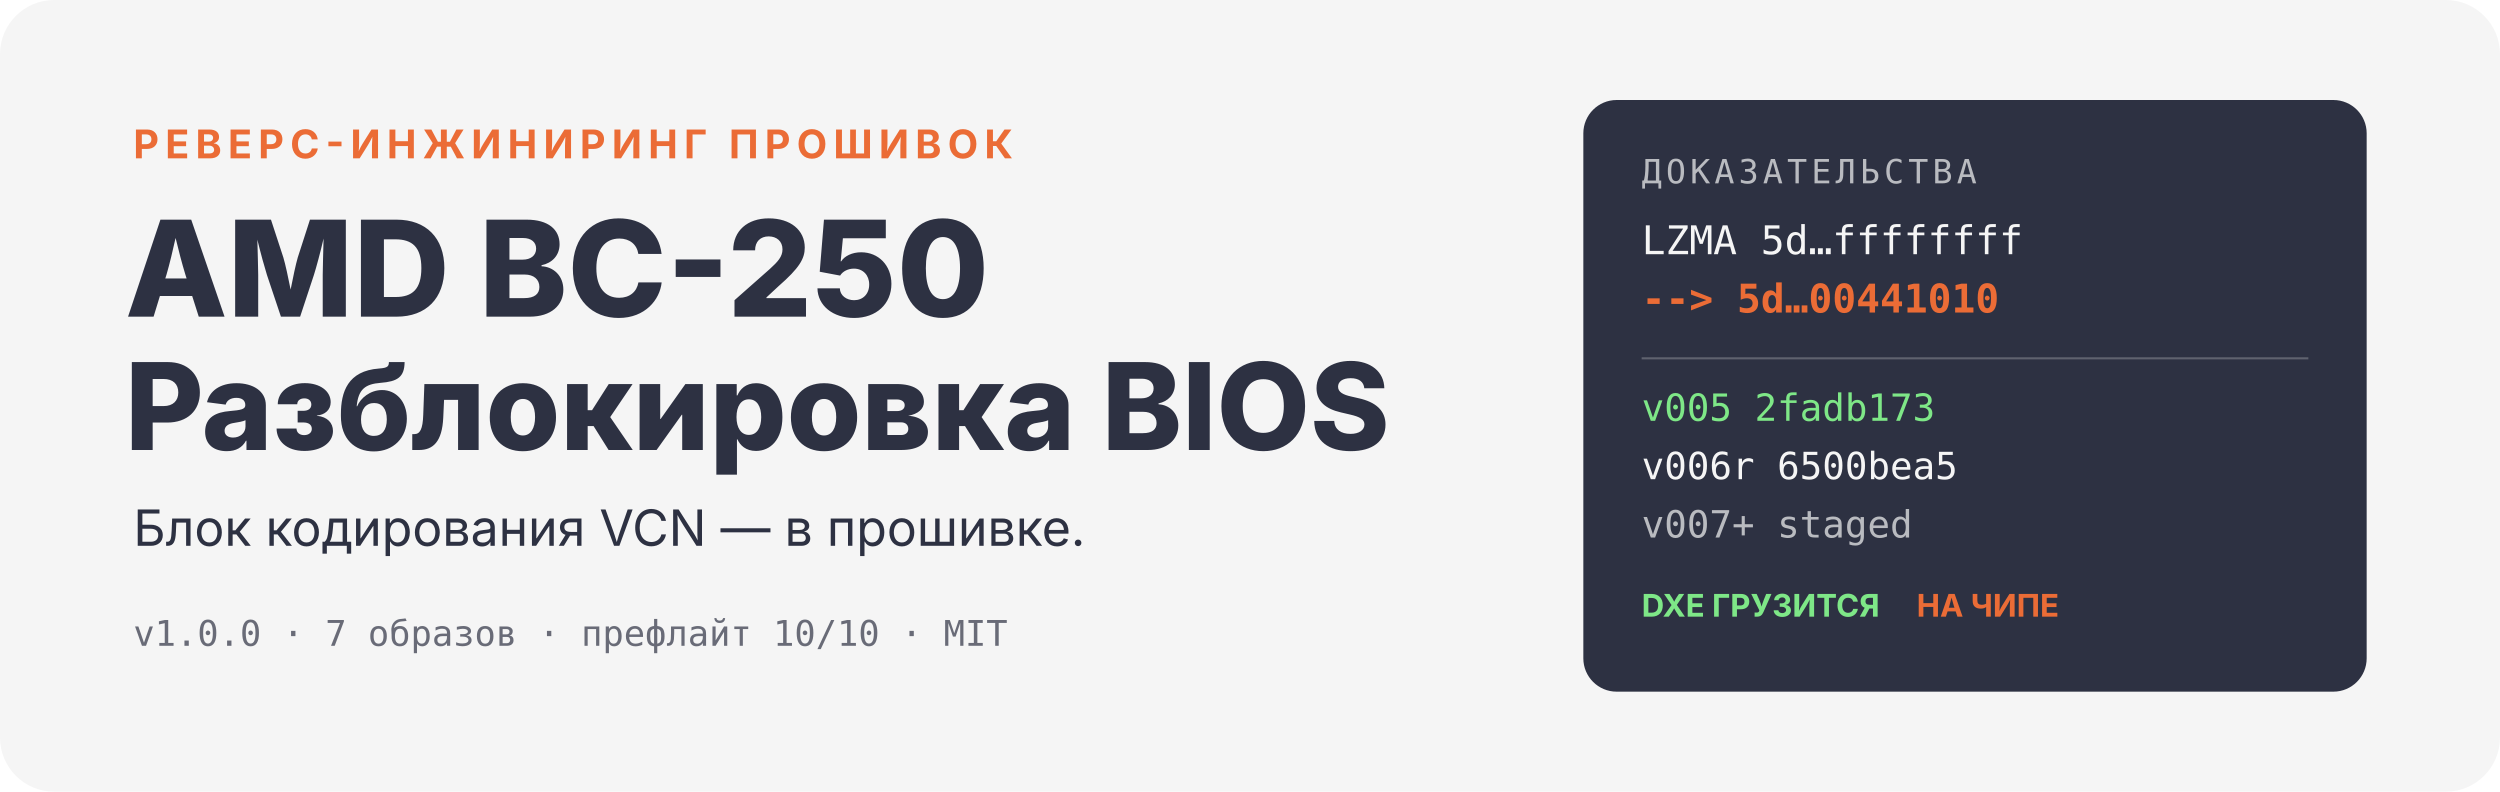
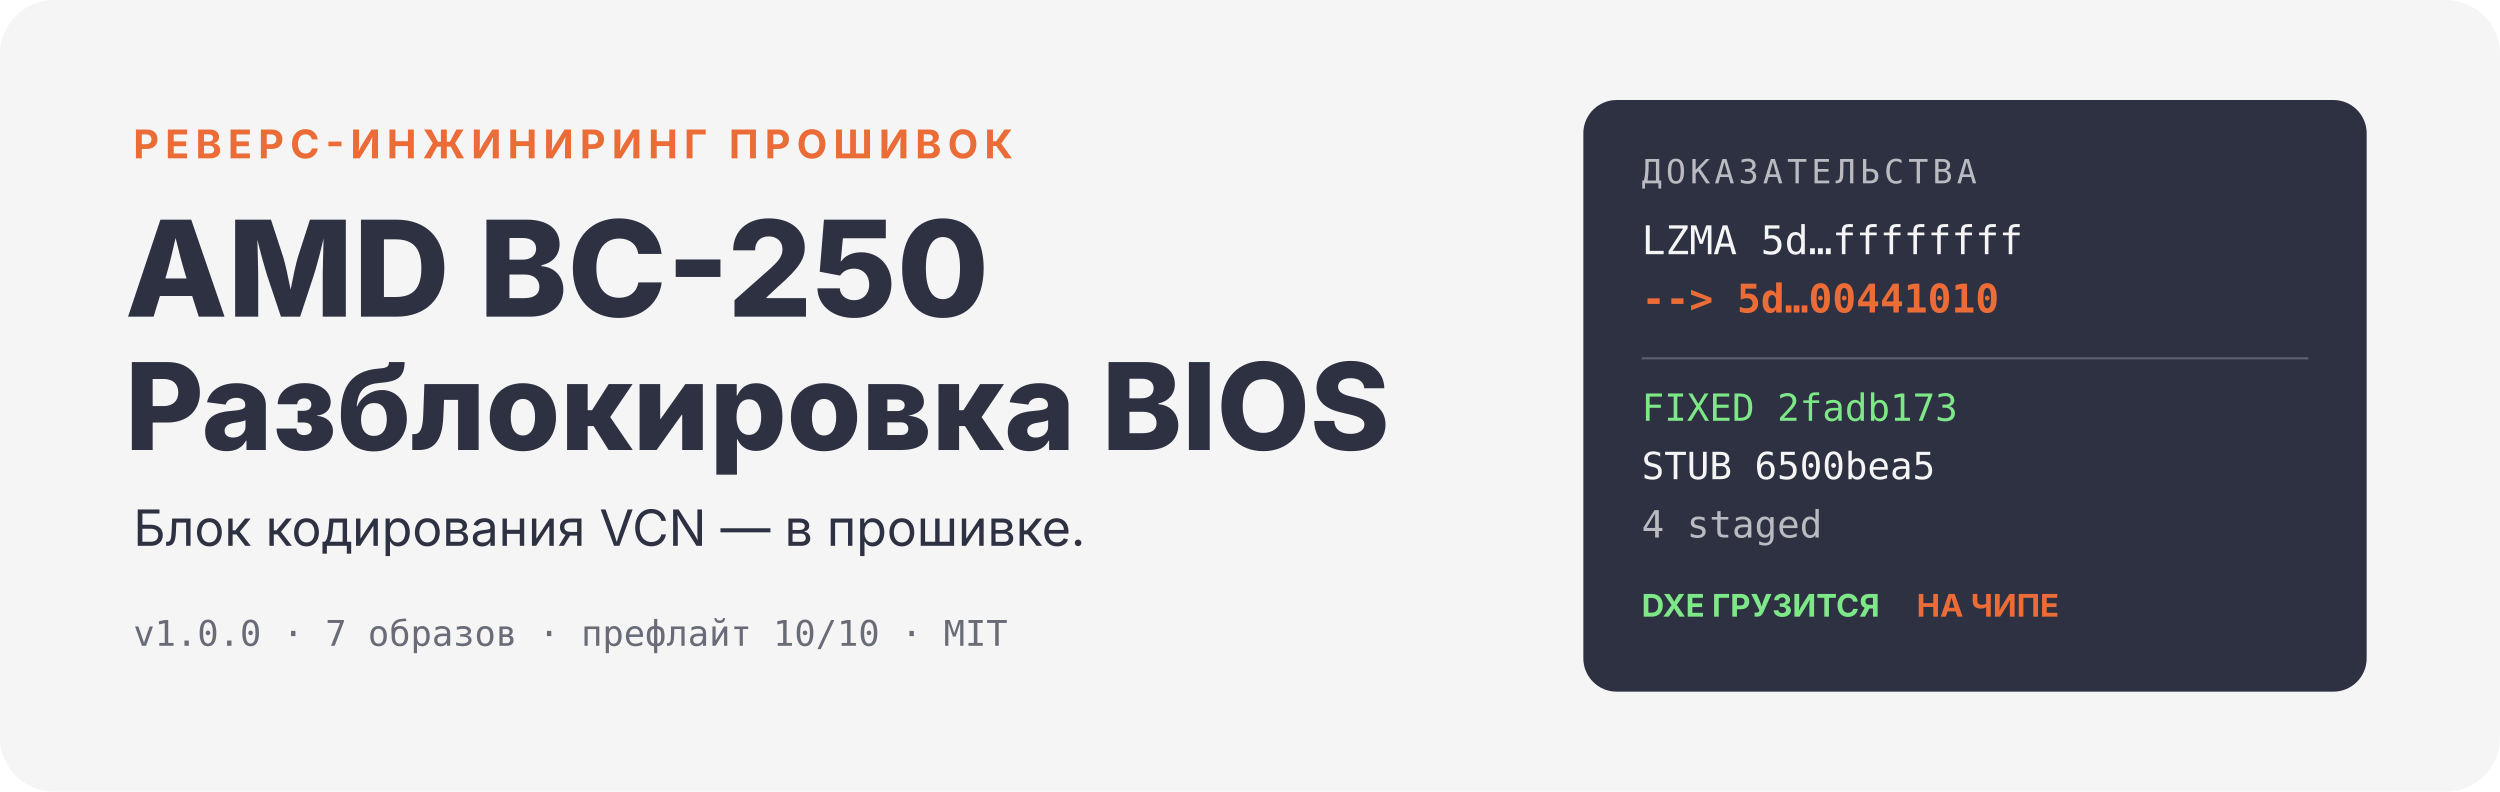
<svg xmlns="http://www.w3.org/2000/svg" width="1200" height="380" viewBox="0 0 1200 380" role="img" aria-labelledby="title desc">
  <rect width="1200" height="380" rx="26" fill="#f5f5f5" />
  <g font-family="-apple-system,Inter,Segoe UI,Roboto,Arial,sans-serif">
    <text x="64" y="76" font-size="19" letter-spacing="3" fill="#eb6c36" font-weight="bold">РЕВЕРС-ИНЖИНИРИНГ ПРОШИВОК</text>
    <text x="60" y="152" font-size="64" font-weight="800" fill="#2d3142">AMD BC-250</text>
    <text x="60" y="216" font-size="58" font-weight="800" fill="#2d3142">Разблокировка BIOS</text>
    <text x="64" y="262" font-size="24" fill="#2d3142">Блок кодирования VCN — в прошивке.</text>
    <text x="64" y="310" font-size="17" fill="#2d3142" opacity="0.7" font-family="ui-monospace,SFMono-Regular,Menlo,Consolas,monospace">v1.0.0 · 7 образов · префлайт 10/10 · MIT</text>
  </g>
  <g>
    <rect x="760" y="48" width="376" height="284" rx="16" fill="#2d3142" />
    <text x="788" y="88" font-size="16" letter-spacing="2" fill="#f5f5f5" opacity="0.7" font-family="ui-monospace,SFMono-Regular,Menlo,Consolas,monospace">ДОКАЗАТЕЛЬСТВА</text>
    <text x="788" y="122" font-size="19" fill="#f5f5f5" font-family="ui-monospace,SFMono-Regular,Menlo,Consolas,monospace">LZMA 5d…ffffffff</text>
    <text x="788" y="150" font-size="19" fill="#eb6c36" font-weight="bold" font-family="ui-monospace,SFMono-Regular,Menlo,Consolas,monospace">--&gt; 5d…00441010</text>
    <line x1="788" y1="172" x2="1108" y2="172" stroke="#f5f5f5" opacity="0.25" stroke-width="1" />
    <g font-size="18" font-family="ui-monospace,SFMono-Regular,Menlo,Consolas,monospace">
-       <text x="788" y="202" fill="#7ee787">v005 2fadb173</text>
-       <text x="788" y="230" fill="#f5f5f5">v006r 6500bea5</text>
-       <text x="788" y="258" fill="#f5f5f5" opacity="0.7">v007+ staged</text>
+       <text x="788" y="202" fill="#7ee787">FIXED 2fadb173</text>
+       <text x="788" y="230" fill="#f5f5f5">STUB 6500bea5</text>
+       <text x="788" y="258" fill="#f5f5f5" opacity="0.7">4 staged</text>
    </g>
    <g font-size="15" font-family="-apple-system,Inter,Segoe UI,Roboto,Arial,sans-serif" font-weight="bold">
      <text x="788" y="296" fill="#7ee787">DXE ГРУЗИТСЯ</text>
      <text x="920" y="296" fill="#eb6c36">НА ЧИПЕ</text>
    </g>
  </g>
</svg>
